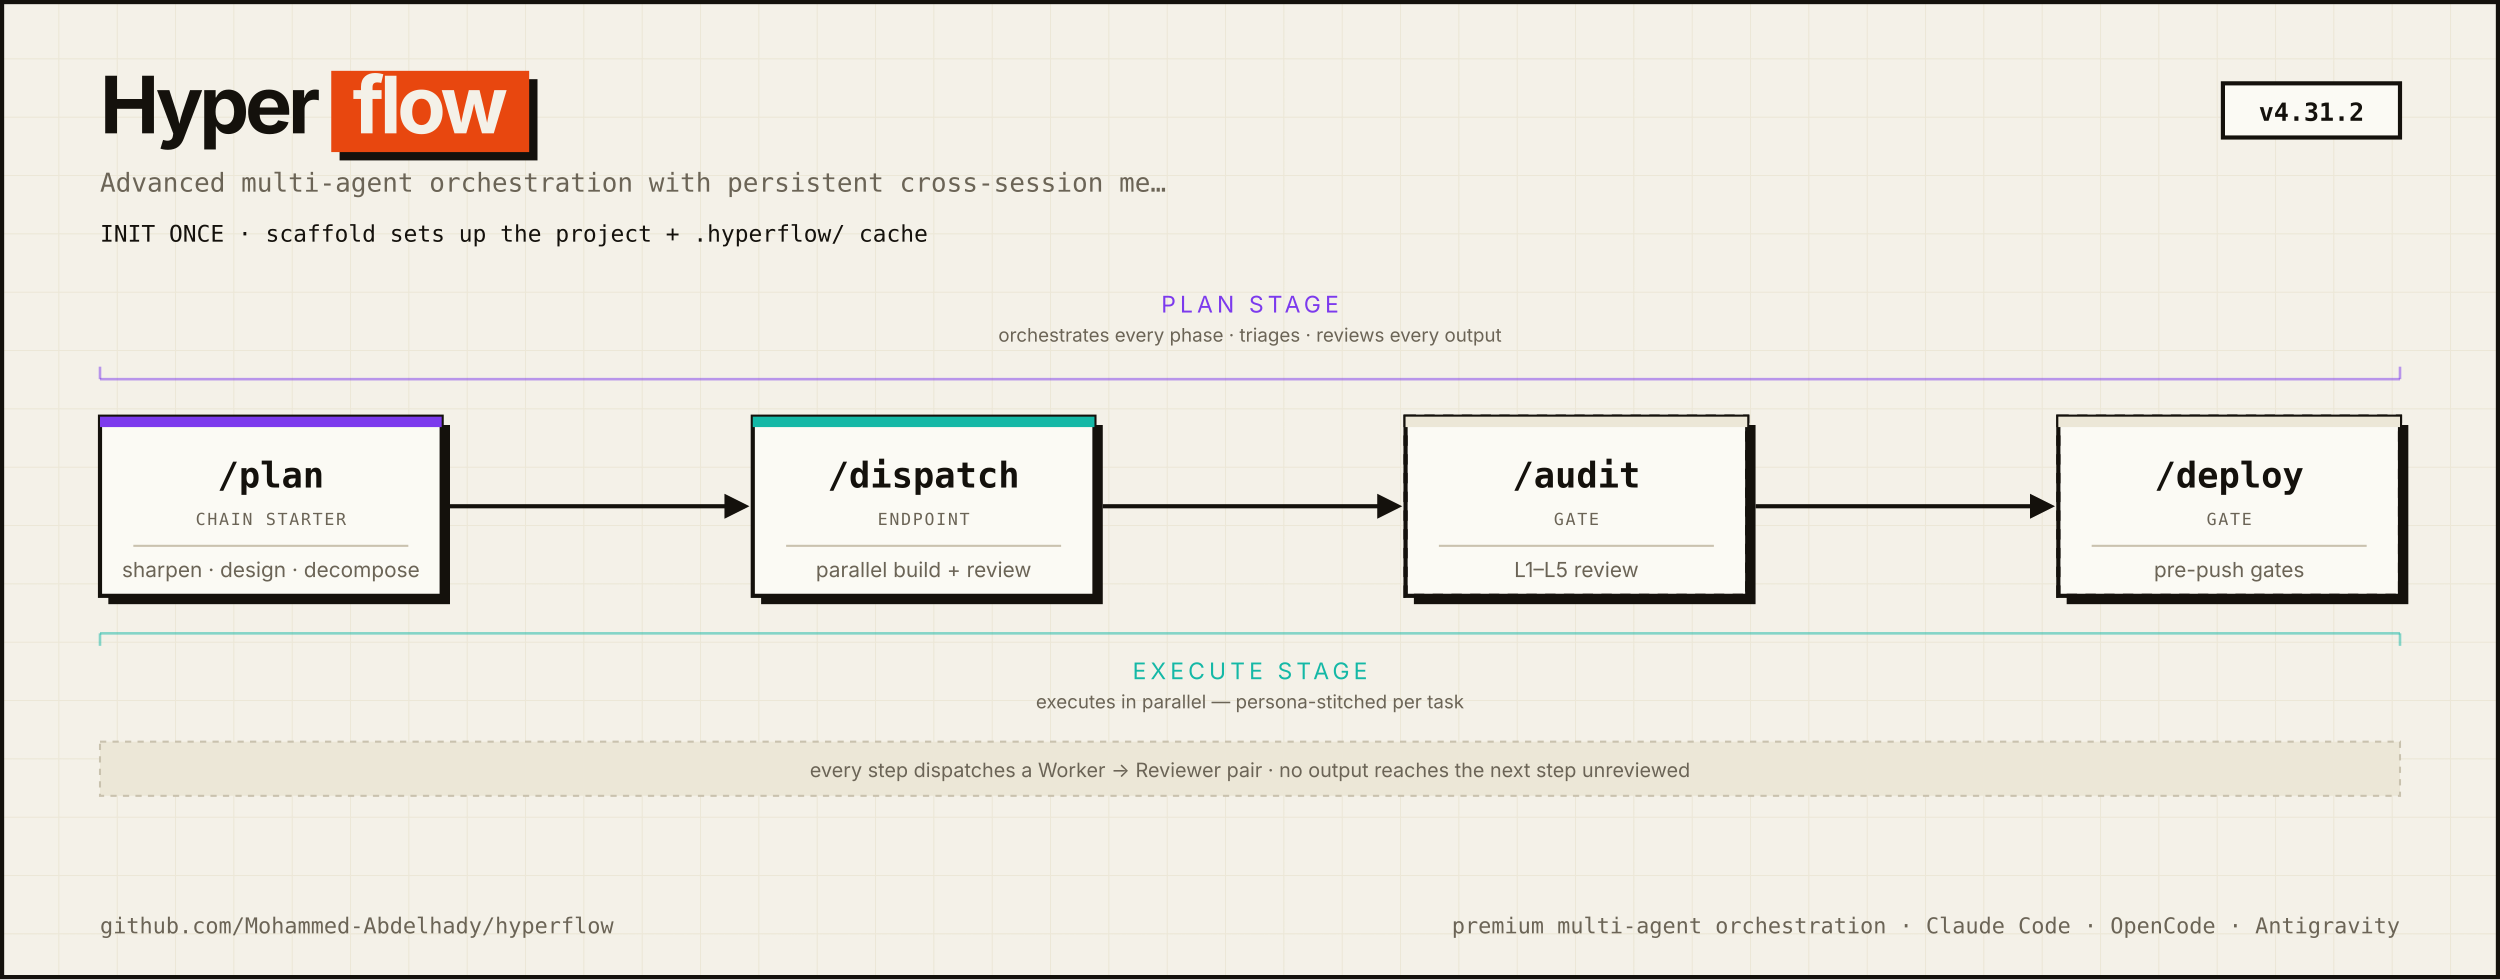
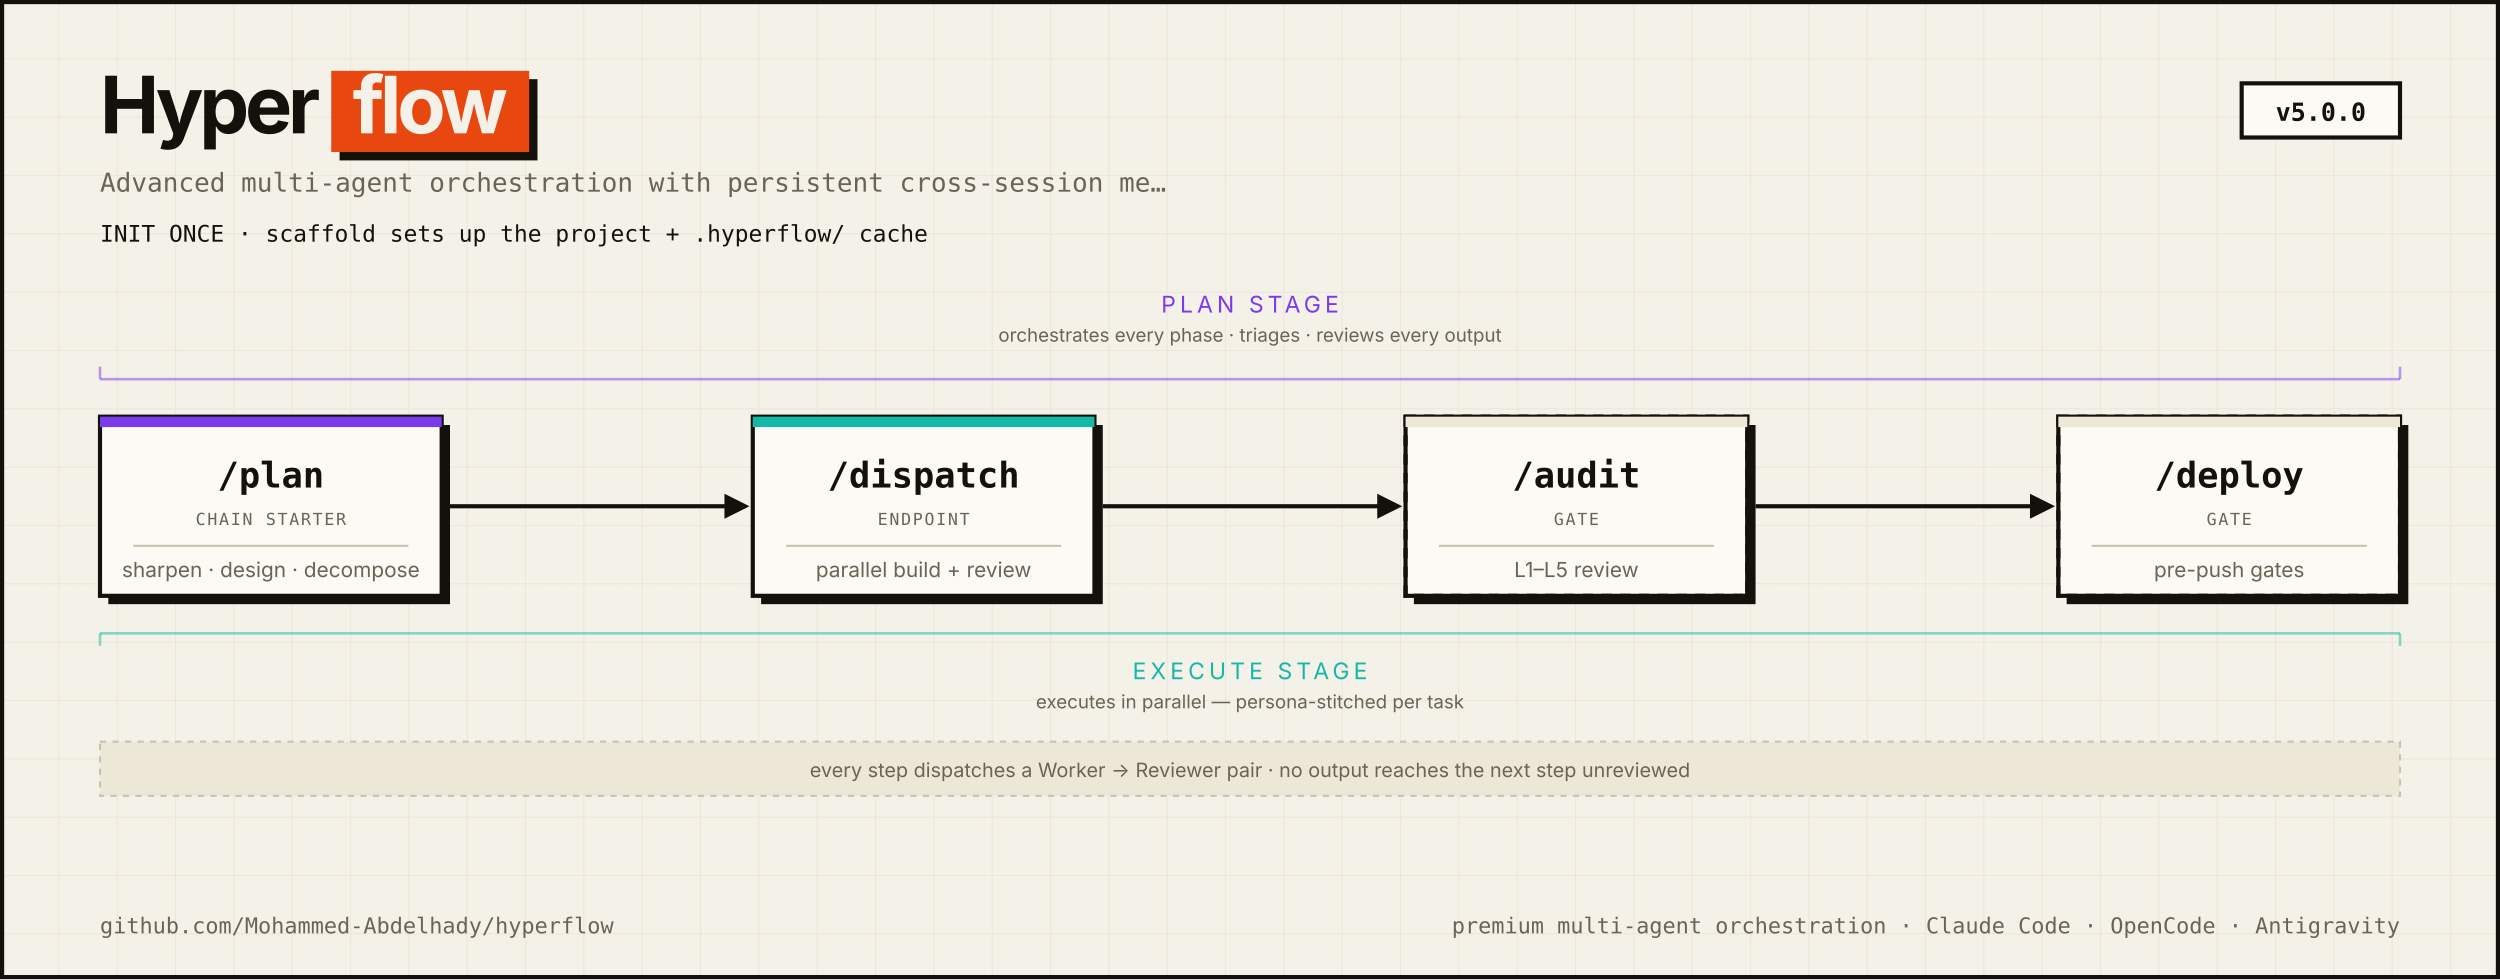
<svg xmlns="http://www.w3.org/2000/svg" viewBox="0 0 1200 470" width="1200" height="470" role="img" aria-labelledby="t d" font-family="'Space Grotesk', ui-sans-serif, -apple-system, BlinkMacSystemFont, system-ui, sans-serif">
  <defs>
    <pattern id="grid" width="28" height="28" patternUnits="userSpaceOnUse">
      <path d="M28 0 L0 0 0 28" fill="none" stroke="#ECE7D7" stroke-width="1" />
    </pattern>
    <marker id="arr" viewBox="0 0 10 10" refX="8" refY="5" markerWidth="6" markerHeight="6" orient="auto">
      <path d="M0,0 L10,5 L0,10 Z" fill="#14110C" />
    </marker>
  </defs>
  <rect x="0" y="0" width="1200" height="470" fill="#F4F1E8" />
  <rect x="0" y="0" width="1200" height="470" fill="url(#grid)" />
  <rect x="1" y="1" width="1198" height="468" fill="none" stroke="#14110C" stroke-width="2" />
  <text x="48" y="64" fill="#14110C" font-size="38" font-weight="700" text-anchor="start" letter-spacing="-2">Hyper</text>
  <rect x="163" y="38" width="95" height="39" fill="#14110C" />
  <rect x="159" y="34" width="95" height="39" fill="#E8470F" />
  <text x="206.5" y="64" fill="#F4F1E8" font-size="38" font-weight="700" text-anchor="middle" letter-spacing="-2">flow</text>
-   <rect x="1067" y="40" width="85" height="26" fill="#FBFAF4" stroke="#14110C" stroke-width="2" />
-   <text x="1109.5" y="58" fill="#14110C" font-size="12" font-weight="700" text-anchor="middle" font-family="'JetBrains Mono', ui-monospace, SFMono-Regular, Menlo, monospace">v4.31.2</text>
+   <rect x="1076" y="40" width="76" height="26" fill="#FBFAF4" stroke="#14110C" stroke-width="2" />
+   <text x="1114.0" y="58" fill="#14110C" font-size="12" font-weight="700" text-anchor="middle" font-family="'JetBrains Mono', ui-monospace, SFMono-Regular, Menlo, monospace">v5.0.0</text>
  <text x="48" y="92" fill="#6B6456" font-size="12.5" font-weight="400" text-anchor="start" font-family="'JetBrains Mono', ui-monospace, SFMono-Regular, Menlo, monospace">Advanced multi-agent orchestration with persistent cross-session me…</text>
  <text x="48" y="116" fill="#14110C" font-size="11" font-weight="400" text-anchor="start" font-family="'JetBrains Mono', ui-monospace, SFMono-Regular, Menlo, monospace">INIT ONCE  ·  scaffold sets up the project + .hyperflow/ cache</text>
  <text x="600.0" y="150" fill="#7C3AED" font-size="11" font-weight="400" text-anchor="middle" letter-spacing="0.18em">PLAN STAGE</text>
  <text x="600.0" y="164" fill="#6B6456" font-size="9" font-weight="400" text-anchor="middle">orchestrates every phase · triages · reviews every output</text>
  <line x1="48" y1="182" x2="1152" y2="182" stroke="#7C3AED" stroke-width="1.25" stroke-opacity="0.5" />
  <line x1="48" y1="182" x2="48" y2="176" stroke="#7C3AED" stroke-width="1.25" stroke-opacity="0.5" />
  <line x1="1152" y1="182" x2="1152" y2="176" stroke="#7C3AED" stroke-width="1.25" stroke-opacity="0.5" />
  <rect x="52.0" y="204" width="164" height="86" fill="#14110C" />
  <rect x="48.0" y="200" width="164" height="86" fill="#FBFAF4" stroke="#14110C" stroke-width="2" />
  <rect x="48.0" y="200" width="164" height="5" fill="#7C3AED" />
  <text x="130.0" y="234" fill="#14110C" font-size="17" font-weight="700" text-anchor="middle" font-family="'JetBrains Mono', ui-monospace, SFMono-Regular, Menlo, monospace">/plan</text>
  <text x="130.0" y="252" fill="#6B6456" font-size="8" font-weight="400" text-anchor="middle" font-family="'JetBrains Mono', ui-monospace, SFMono-Regular, Menlo, monospace" letter-spacing="0.8">CHAIN STARTER</text>
  <line x1="64.0" y1="262" x2="196.0" y2="262" stroke="#C9C2AE" stroke-width="1" />
  <text x="130.0" y="277" fill="#6B6456" font-size="10" font-weight="400" text-anchor="middle">sharpen · design · decompose</text>
  <line x1="216.0" y1="243.0" x2="357.333" y2="243.0" stroke="#14110C" stroke-width="2" marker-end="url(#arr)" />
  <rect x="365.333" y="204" width="164" height="86" fill="#14110C" />
  <rect x="361.333" y="200" width="164" height="86" fill="#FBFAF4" stroke="#14110C" stroke-width="2" />
  <rect x="361.333" y="200" width="164" height="5" fill="#14B8A6" />
  <text x="443.333" y="234" fill="#14110C" font-size="17" font-weight="700" text-anchor="middle" font-family="'JetBrains Mono', ui-monospace, SFMono-Regular, Menlo, monospace">/dispatch</text>
  <text x="443.333" y="252" fill="#6B6456" font-size="8" font-weight="400" text-anchor="middle" font-family="'JetBrains Mono', ui-monospace, SFMono-Regular, Menlo, monospace" letter-spacing="0.8">ENDPOINT</text>
  <line x1="377.333" y1="262" x2="509.333" y2="262" stroke="#C9C2AE" stroke-width="1" />
  <text x="443.333" y="277" fill="#6B6456" font-size="10" font-weight="400" text-anchor="middle">parallel build + review</text>
  <line x1="529.333" y1="243.0" x2="670.667" y2="243.0" stroke="#14110C" stroke-width="2" marker-end="url(#arr)" />
  <rect x="678.667" y="204" width="164" height="86" fill="#14110C" />
  <rect x="674.667" y="200" width="164" height="86" fill="#FBFAF4" stroke="#14110C" stroke-width="2" />
  <rect x="674.667" y="200" width="164" height="86" fill="none" stroke="#14110C" stroke-width="2" stroke-dasharray="5 4" />
  <rect x="674.667" y="200" width="164" height="5" fill="#ECE7D7" />
  <text x="756.667" y="234" fill="#14110C" font-size="17" font-weight="700" text-anchor="middle" font-family="'JetBrains Mono', ui-monospace, SFMono-Regular, Menlo, monospace">/audit</text>
  <text x="756.667" y="252" fill="#6B6456" font-size="8" font-weight="400" text-anchor="middle" font-family="'JetBrains Mono', ui-monospace, SFMono-Regular, Menlo, monospace" letter-spacing="0.8">GATE</text>
  <line x1="690.667" y1="262" x2="822.667" y2="262" stroke="#C9C2AE" stroke-width="1" />
  <text x="756.667" y="277" fill="#6B6456" font-size="10" font-weight="400" text-anchor="middle">L1–L5 review</text>
  <line x1="842.667" y1="243.0" x2="984" y2="243.0" stroke="#14110C" stroke-width="2" marker-end="url(#arr)" />
  <rect x="992" y="204" width="164" height="86" fill="#14110C" />
  <rect x="988" y="200" width="164" height="86" fill="#FBFAF4" stroke="#14110C" stroke-width="2" />
  <rect x="988" y="200" width="164" height="86" fill="none" stroke="#14110C" stroke-width="2" stroke-dasharray="5 4" />
  <rect x="988" y="200" width="164" height="5" fill="#ECE7D7" />
  <text x="1070.0" y="234" fill="#14110C" font-size="17" font-weight="700" text-anchor="middle" font-family="'JetBrains Mono', ui-monospace, SFMono-Regular, Menlo, monospace">/deploy</text>
  <text x="1070.0" y="252" fill="#6B6456" font-size="8" font-weight="400" text-anchor="middle" font-family="'JetBrains Mono', ui-monospace, SFMono-Regular, Menlo, monospace" letter-spacing="0.8">GATE</text>
  <line x1="1004" y1="262" x2="1136.0" y2="262" stroke="#C9C2AE" stroke-width="1" />
  <text x="1070.0" y="277" fill="#6B6456" font-size="10" font-weight="400" text-anchor="middle">pre-push gates</text>
  <line x1="48" y1="304" x2="1152" y2="304" stroke="#14B8A6" stroke-width="1.25" stroke-opacity="0.5" />
  <line x1="48" y1="304" x2="48" y2="310" stroke="#14B8A6" stroke-width="1.25" stroke-opacity="0.5" />
  <line x1="1152" y1="304" x2="1152" y2="310" stroke="#14B8A6" stroke-width="1.25" stroke-opacity="0.5" />
  <text x="600.0" y="326" fill="#14B8A6" font-size="11" font-weight="400" text-anchor="middle" letter-spacing="0.18em">EXECUTE STAGE</text>
  <text x="600.0" y="340" fill="#6B6456" font-size="9" font-weight="400" text-anchor="middle">executes in parallel — persona-stitched per task</text>
  <rect x="48" y="356" width="1104" height="26" fill="#ECE7D7" stroke="#C9C2AE" stroke-width="1" stroke-dasharray="3 3" />
  <text x="600.0" y="373" fill="#6B6456" font-size="9.5" font-weight="400" text-anchor="middle">every step dispatches a Worker → Reviewer pair · no output reaches the next step unreviewed</text>
  <text x="48" y="448" fill="#6B6456" font-size="10.5" font-weight="400" text-anchor="start" font-family="'JetBrains Mono', ui-monospace, SFMono-Regular, Menlo, monospace">github.com/Mohammed-Abdelhady/hyperflow</text>
  <text x="1152" y="448" fill="#6B6456" font-size="10.5" font-weight="400" text-anchor="end" font-family="'JetBrains Mono', ui-monospace, SFMono-Regular, Menlo, monospace">premium multi-agent orchestration · Claude Code · OpenCode · Antigravity</text>
</svg>
